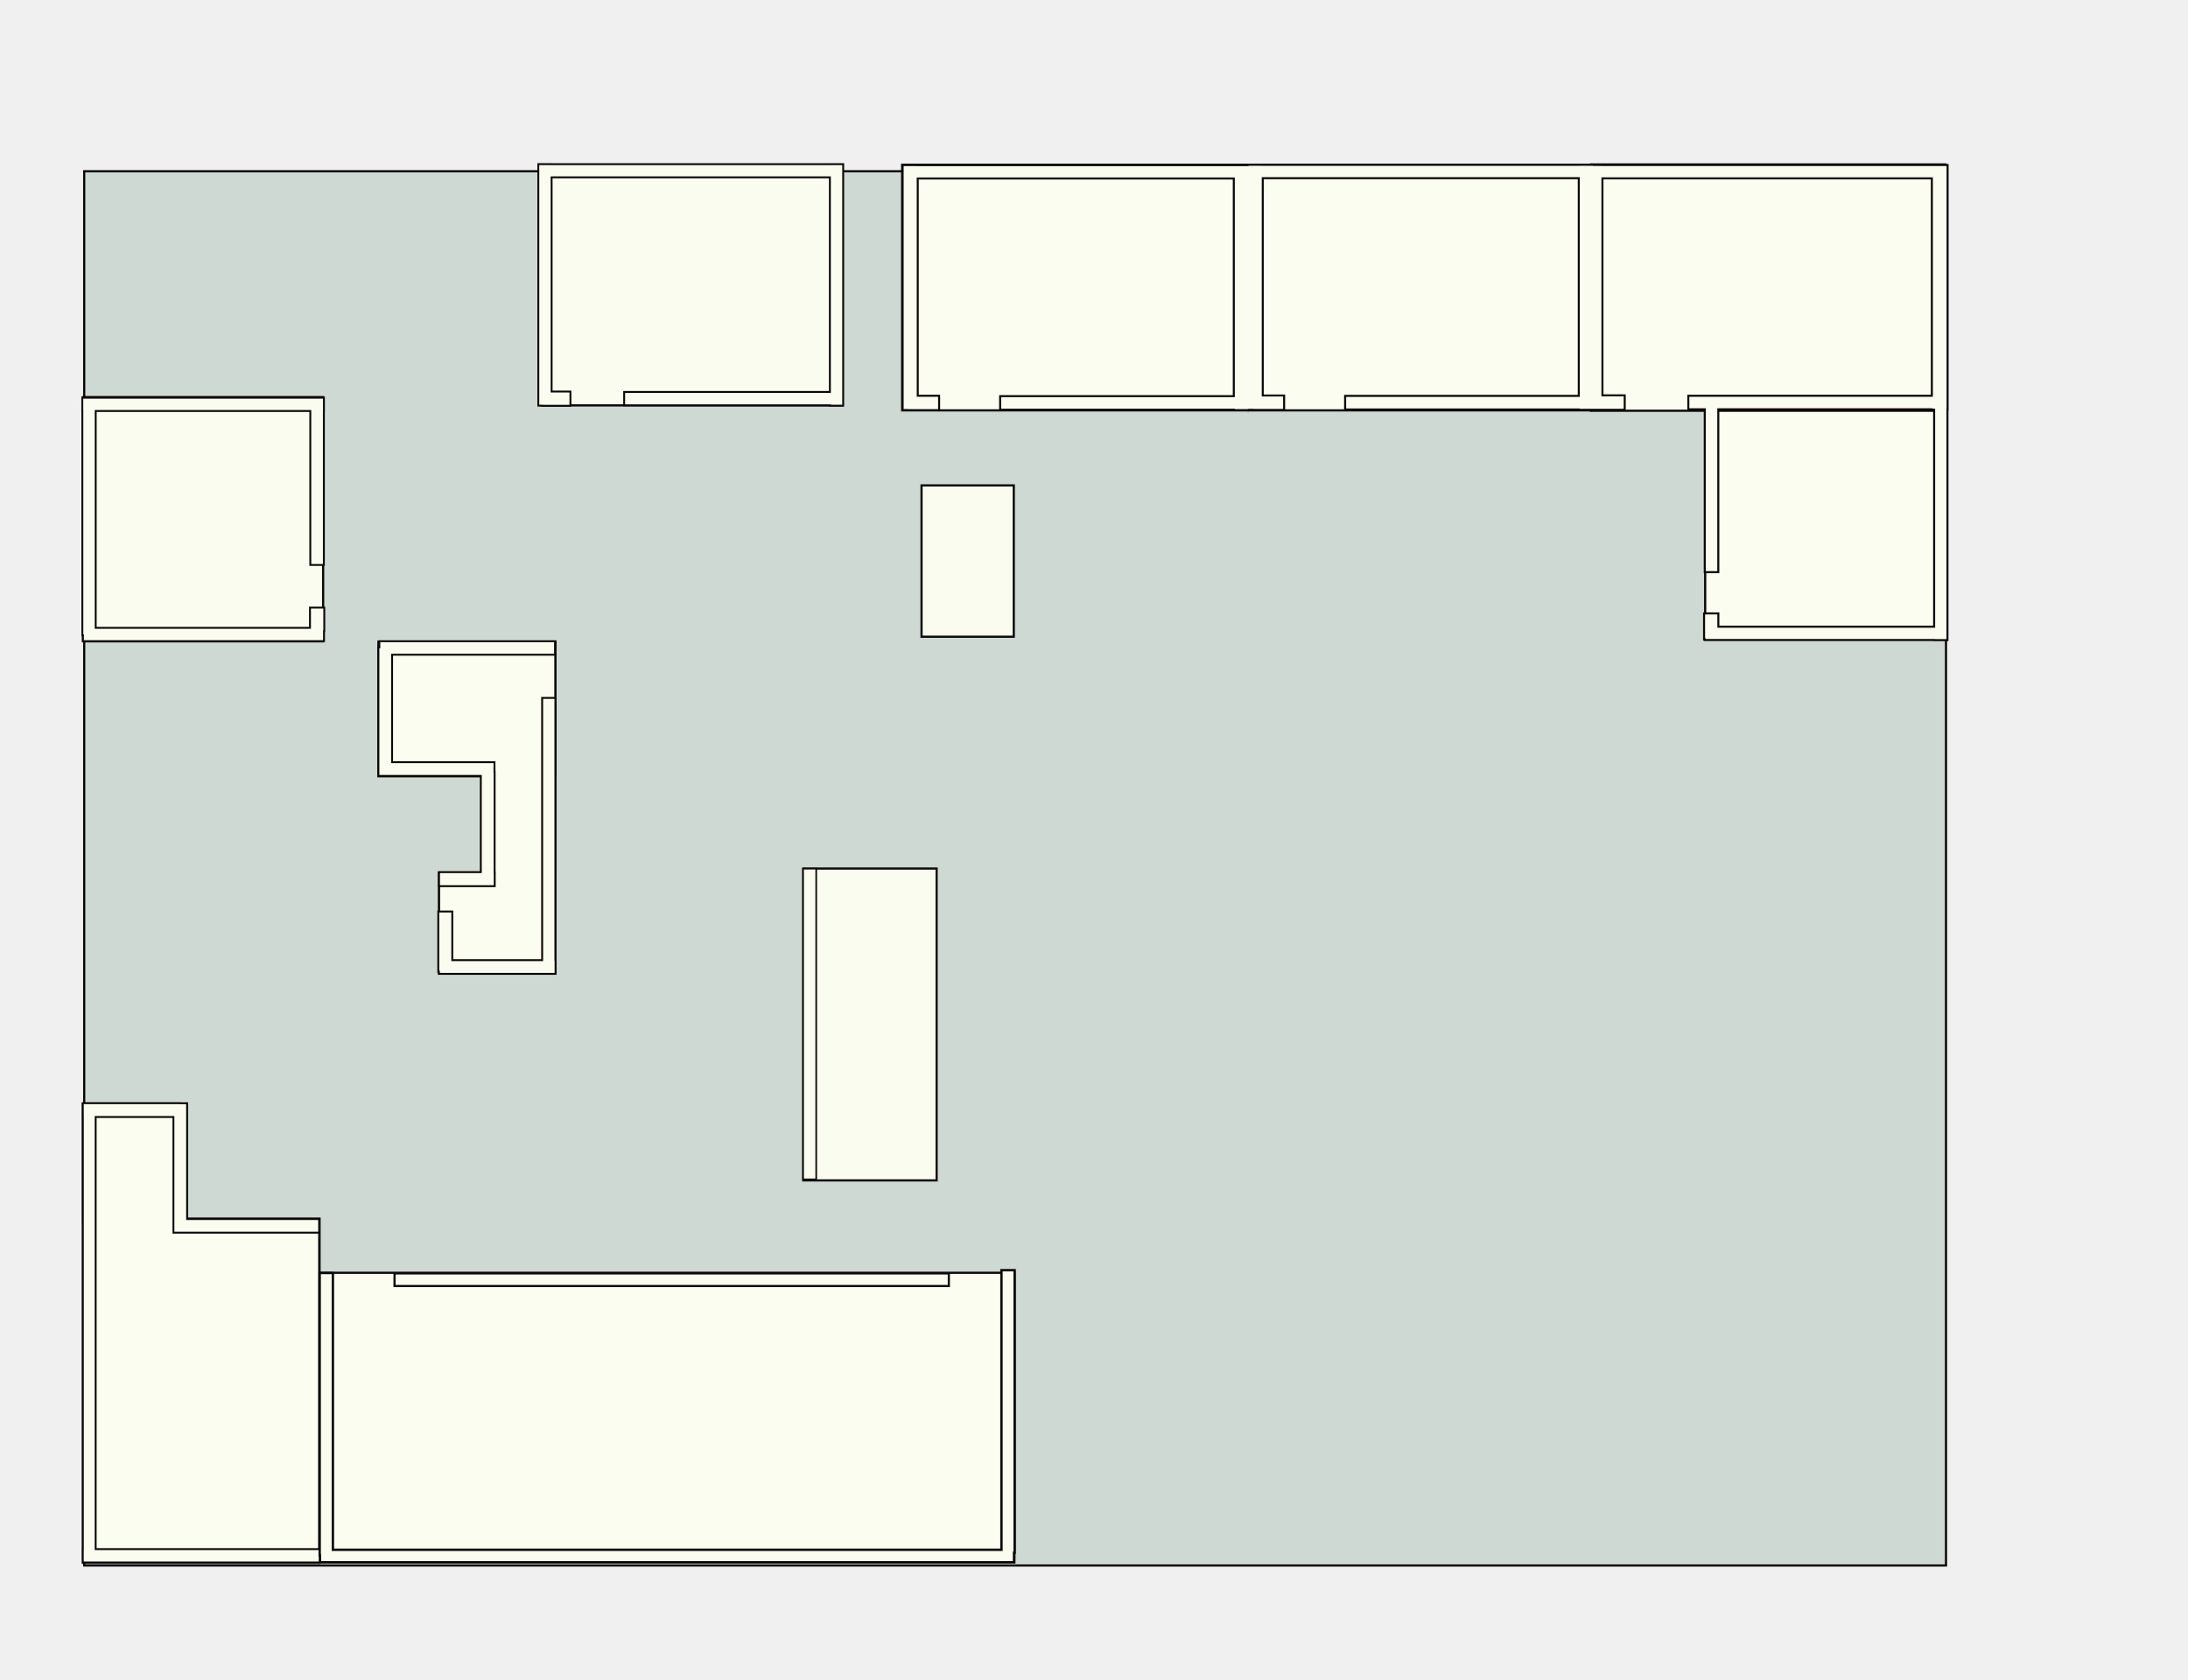
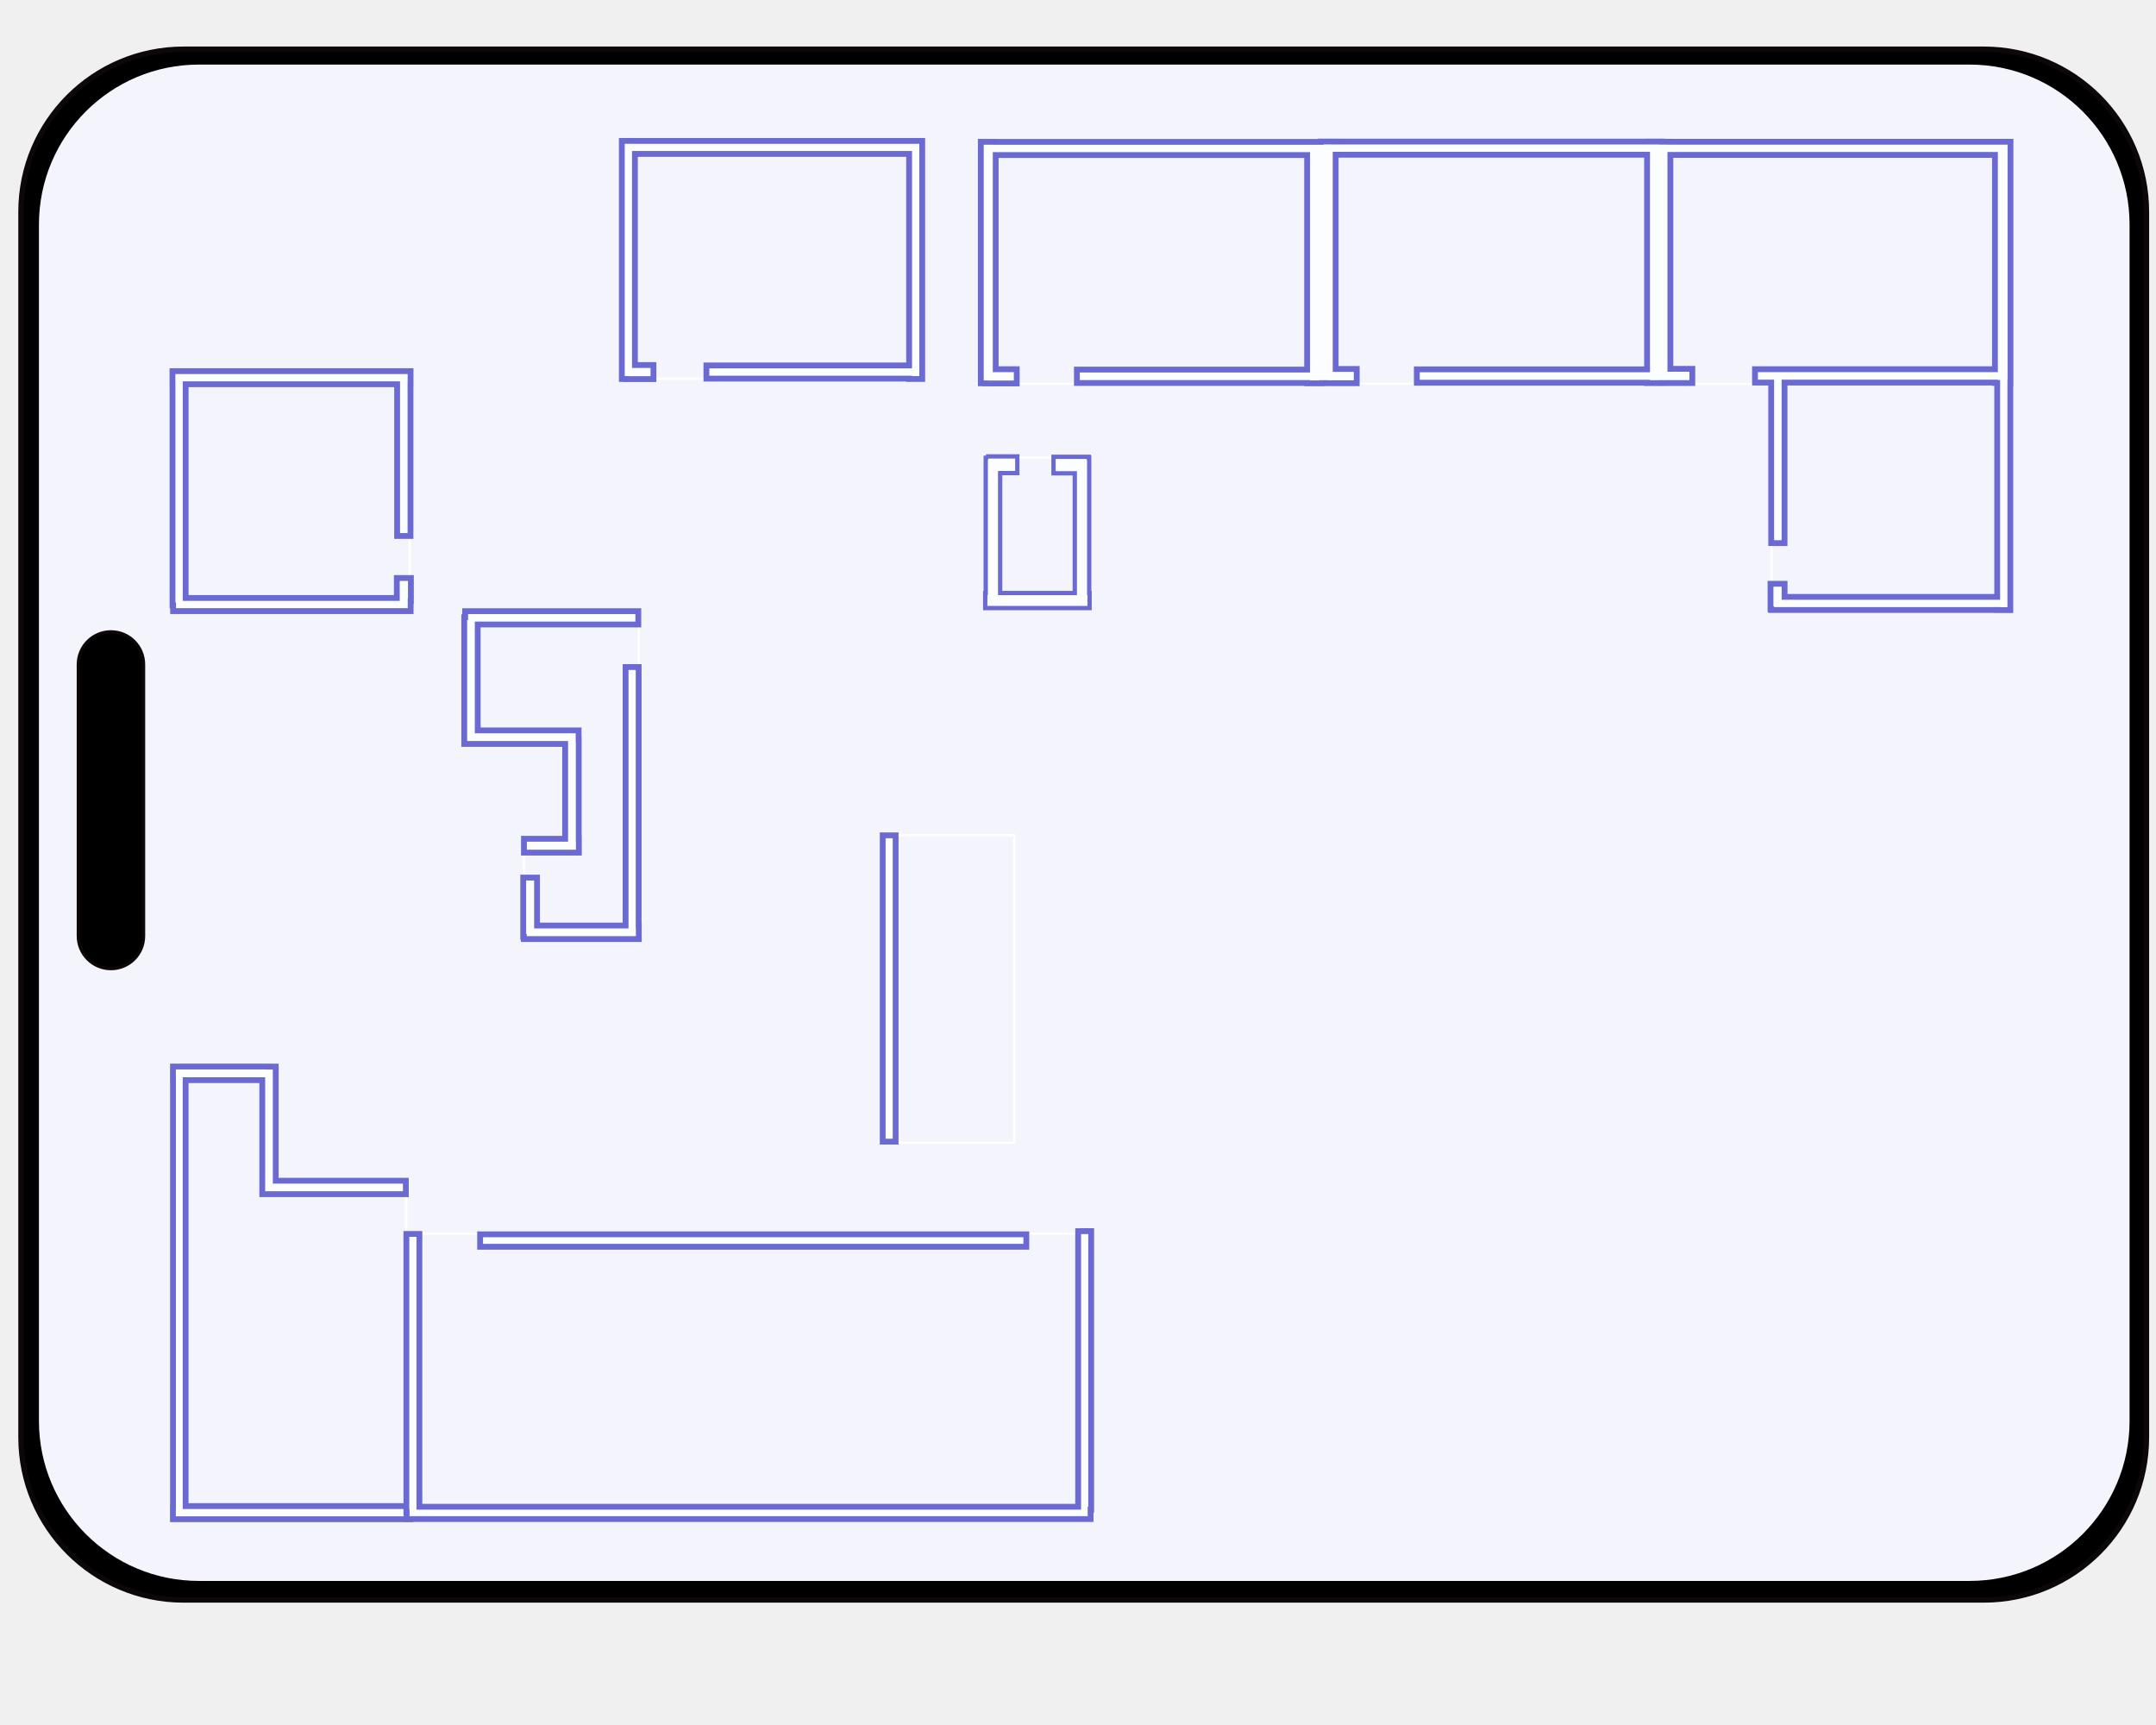
- <svg xmlns="http://www.w3.org/2000/svg" width="1e3" height="768" version="1.1" viewBox="0 0 1e3 768" xml:space="preserve">
-   <rect x="38.485" y="78.286" width="850.91" height="637.37" fill="#8eac9b" fill-opacity=".339" stroke="#0d0808" />
-   <g>
-     <path d="m172.96 293.33v61.535h51.529v44.029h-23.863v46.002h53.156v-43.986h0.016v-46.045h0.055v-61.535z" fill="#fbfdf0" stroke="#000" stroke-width=".998" />
-     <rect x="421.18" y="221.9" width="42.156" height="69.175" fill="#fbfcf0" stroke="#0d0808" />
-     <g fill="#fbfdf0" stroke="#0d0808">
-       <rect id="0-01" x="145.94" y="581.85" width="317.68" height="132.37" />
-       <rect x="779.33" y="186.29" width="109.95" height="104.76" stroke-width="1.009" />
-       <rect x="727.21" y="75.17" width="161.92" height="112.6" />
-       <rect x="570.56" y="75.307" width="156.75" height="112.29" />
-       <rect x="412.32" y="75.307" width="158.1" height="112.29" />
-       <path d="m37.941 504.54v54.037h0.049v155.76h107.99v-157.21h-60.709v-52.596z" stroke-width="1.136" />
+ <svg xmlns="http://www.w3.org/2000/svg" width="1e3" height="800" version="1.1" viewBox="0 0 1e3 800" xml:space="preserve">
+   <rect transform="rotate(90)" x="22.828" y="-995.57" width="719.19" height="985.84" ry="75.447" stroke="#0d0808" stroke-linejoin="round" stroke-miterlimit="25" stroke-width="2.492" style="paint-order:markers fill stroke" />
+   <rect transform="rotate(90)" x="29.947" y="-987.74" width="703.24" height="969.68" ry="74.21" fill="#f4f4fc" style="paint-order:markers fill stroke" />
+   <path x="40.907" y="69.81" width="850.91" height="639.792" d="m40.907 69.81h850.91v639.79h-850.91z" display="none" fill="#fff" fill-opacity=".98" stroke="#0d0808" />
+   <g transform="translate(42.379 -9.6867)" fill="none" stroke="#fff">
+     <path d="m172.96 293.33v61.535h51.529v44.029h-23.863v46.002h53.156v-43.986h0.016v-46.045h0.055v-61.535z" stroke-width=".998" />
+     <rect x="421.18" y="221.9" width="42.156" height="69.175" />
+     <rect id="0-01" x="145.94" y="581.85" width="317.68" height="132.37" />
+     <rect x="779.33" y="186.29" width="109.95" height="104.76" stroke-width="1.009" />
+     <rect x="727.21" y="75.17" width="161.92" height="112.6" />
+     <rect x="570.56" y="75.307" width="156.75" height="112.29" />
+     <rect x="412.32" y="75.307" width="158.1" height="112.29" />
+     <path d="m37.941 504.54v54.037h0.049v155.76h107.99v-157.21h-60.709v-52.596z" stroke-width="1.136" />
+     <rect x="367.14" y="397.04" width="60.935" height="142.57" />
+     <rect x="37.943" y="181.53" width="109.75" height="111.65" />
+     <rect x="247.69" y="75.305" width="137.39" height="110.02" />
+   </g>
+   <g transform="translate(42.379 -9.6867)" fill="#fcfdff" stroke="#6a6ad2">
+     <g stroke-width="2.7">
+       <rect x="180.31" y="582.13" width="253.34" height="5.765" />
+       <path d="m173.37 293.13v2.803h-0.428v58.766h46.807v43.986h-19.104v6.42h25.459v-6.42h-0.049v-45.955h-0.06v-4.311h-46.799v-49.113h74.486v-6.176zm74.414 25.912v119.88h-41.07v-22.238h-6.406v27.492h0.287v1.023h53.316v-6.277h-0.074v-119.88z" />
+       <rect transform="rotate(-90)" x="-539.14" y="367.04" width="142.05" height="5.997" />
+       <path d="m570.22 75.321v0.156h-6.324v0.01h-144.45v-0.02h-6.908v111.99h2.062v0.059h14.613v-6.604h-9.768v-99.32h144.45v99.5h-106.79v6.201h106.79v0.174h6.906v-0.123h1.478v0.061h14.615v-6.607h-9.768v-99.35h144.44v99.529h-106.79v6.205h106.79v0.172h6.906v-0.021h14.084v-6.598h-10.18v-99.207h150.55v99.387h-111.3v6.195h7.514v74.457h6.188v-74.457h97.604v0.172h1.041v99.215h-98.621v-6.08h-6.524v11.82h0.272v0.344h104.87v0.043h6.092v-105.34h0.067v-111.86h-7.199v0.01h-150.55v-0.02h-3.904v-0.078h-6.906v0.012h-144.44v-0.021z" />
+       <path d="m246.03 75.03v110.41h1.814v0.059h12.867v-6.512h-8.6v-97.922h127.18v98.1h-94.025v6.115h94.025v0.17h6.08v-110.41h-6.08v0.01h-127.18v-0.02z" />
+       <path d="m37.841 504.31v6.316h0.023v197.54h-0.033v6.084h110.07v-6.084h-104.18v-197.54h35.541v52.809h0.078v0.062h66.521v-6.225h-60.346v-52.916h-3.039v-0.047z" />
+       <path d="m457.7 580.65v127.82h-305.56v-126.53h-6.033v129.15h0.121v3.097h317.23v-4.392h0.281v-129.15z" />
+       <path d="m37.61 181.8v6.082h0.025v102.56h0.281v2.656h110.17v-4.592h0.121v-10.748h-6.533v9.258h-97.937v-99.135h98.082v70.381h6.199v-70.381h0.031v-6.082z" />
    </g>
-     <g fill="#fbfcf0" stroke="#0d0808">
-       <rect x="367.14" y="397.04" width="60.935" height="142.57" />
-       <rect x="37.943" y="181.53" width="109.75" height="111.65" />
-       <rect x="247.69" y="75.305" width="137.39" height="110.02" />
-     </g>
+     <path transform="rotate(-90)" d="m-221.36 414.96h-0.631v-0.141h-62.715v-0.227h-6.994v48.408h6.994v-0.172h62.715v-0.221h0.457v-16.348h-7.662v9.869h-55.51v-34.611h55.627v7.953h7.719v-14.512z" stroke-width="1.997" />
  </g>
-   <g fill="#fbfcf0" stroke="#0d0808">
-     <rect x="180.31" y="582.13" width="253.34" height="5.765" stroke-width=".984" />
-     <path d="m173.37 293.13v2.803h-0.428v58.766h46.807v43.986h-19.104v6.42h25.459v-6.42h-0.049v-45.955h-0.06v-4.311h-46.799v-49.113h74.486v-6.176zm74.414 25.912v119.88h-41.07v-22.238h-6.406v27.492h0.287v1.023h53.316v-6.277h-0.074v-119.88z" stroke-width=".873" />
-     <rect transform="rotate(-90)" x="-539.14" y="367.04" width="142.05" height="5.997" stroke-width=".751" />
-     <g>
-       <path d="m570.22 75.321v0.156h-6.324v0.01h-144.45v-0.02h-6.908v111.99h2.062v0.059h14.613v-6.604h-9.768v-99.32h144.45v99.5h-106.79v6.201h106.79v0.174h6.906v-0.123h1.478v0.061h14.615v-6.607h-9.768v-99.35h144.44v99.529h-106.79v6.205h106.79v0.172h6.906v-0.021h14.084v-6.598h-10.18v-99.207h150.55v99.387h-111.3v6.195h7.514v74.457h6.188v-74.457h97.604v0.172h1.041v99.215h-98.621v-6.08h-6.524v11.82h0.272v0.344h104.87v0.043h6.092v-105.34h0.067v-111.86h-7.199v0.01h-150.55v-0.02h-3.904v-0.078h-6.906v0.012h-144.44v-0.021z" stroke-width=".926" />
-       <path d="m246.03 75.03v110.41h1.814v0.059h12.867v-6.512h-8.6v-97.922h127.18v98.1h-94.025v6.115h94.025v0.17h6.08v-110.41h-6.08v0.01h-127.18v-0.02z" stroke-width=".867" />
-       <path d="m37.841 504.31v6.316h0.023v197.54h-0.033v6.084h110.07v-6.084h-104.18v-197.54h35.541v52.809h0.078v0.062h66.521v-6.225h-60.346v-52.916h-3.039v-0.047z" stroke-width=".866" />
-     </g>
-     <path d="m457.7 580.65v127.82h-305.56v-126.53h-6.033v129.15h0.121v3.097h317.23v-4.392h0.281v-129.15z" stroke-width="1.096" />
-     <path d="m37.61 181.8v6.082h0.025v102.56h0.281v2.656h110.17v-4.592h0.121v-10.748h-6.533v9.258h-97.937v-99.135h98.082v70.381h6.199v-70.381h0.031v-6.082z" stroke-width=".866" />
-   </g>
+   <rect x="36.325" y="293.02" width="30.271" height="156.2" ry="15.135" stroke="#0d0808" stroke-linejoin="round" stroke-miterlimit="25" stroke-width="1.5" style="paint-order:markers fill stroke" />
</svg>
